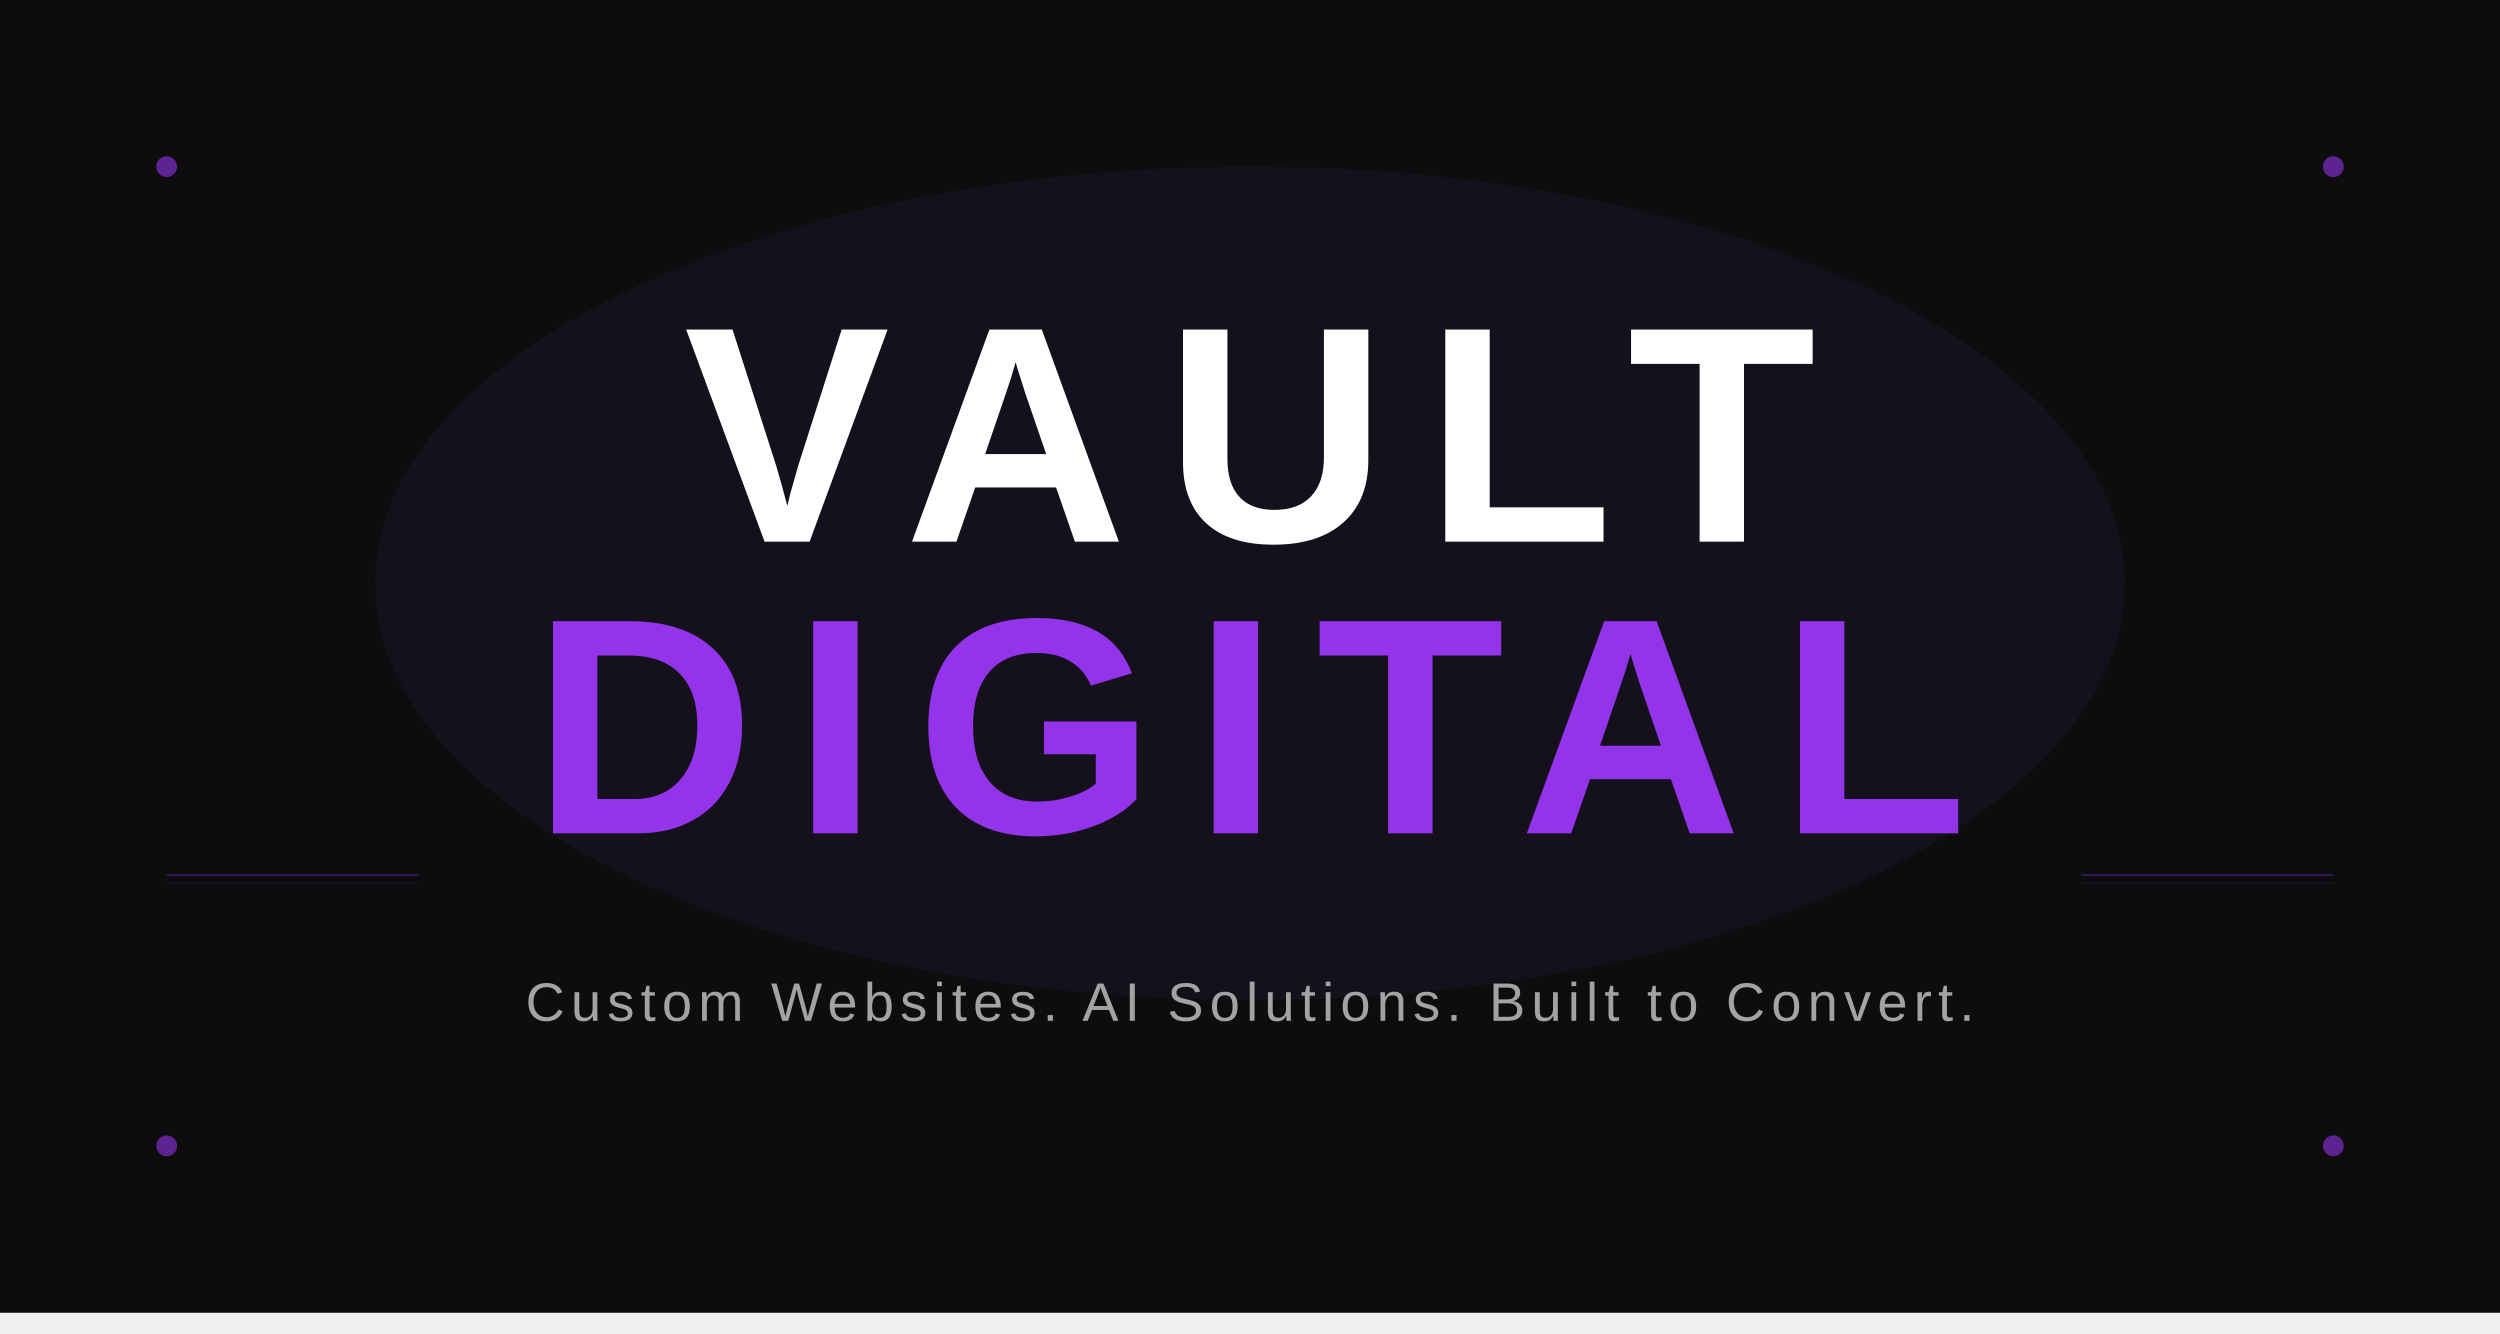
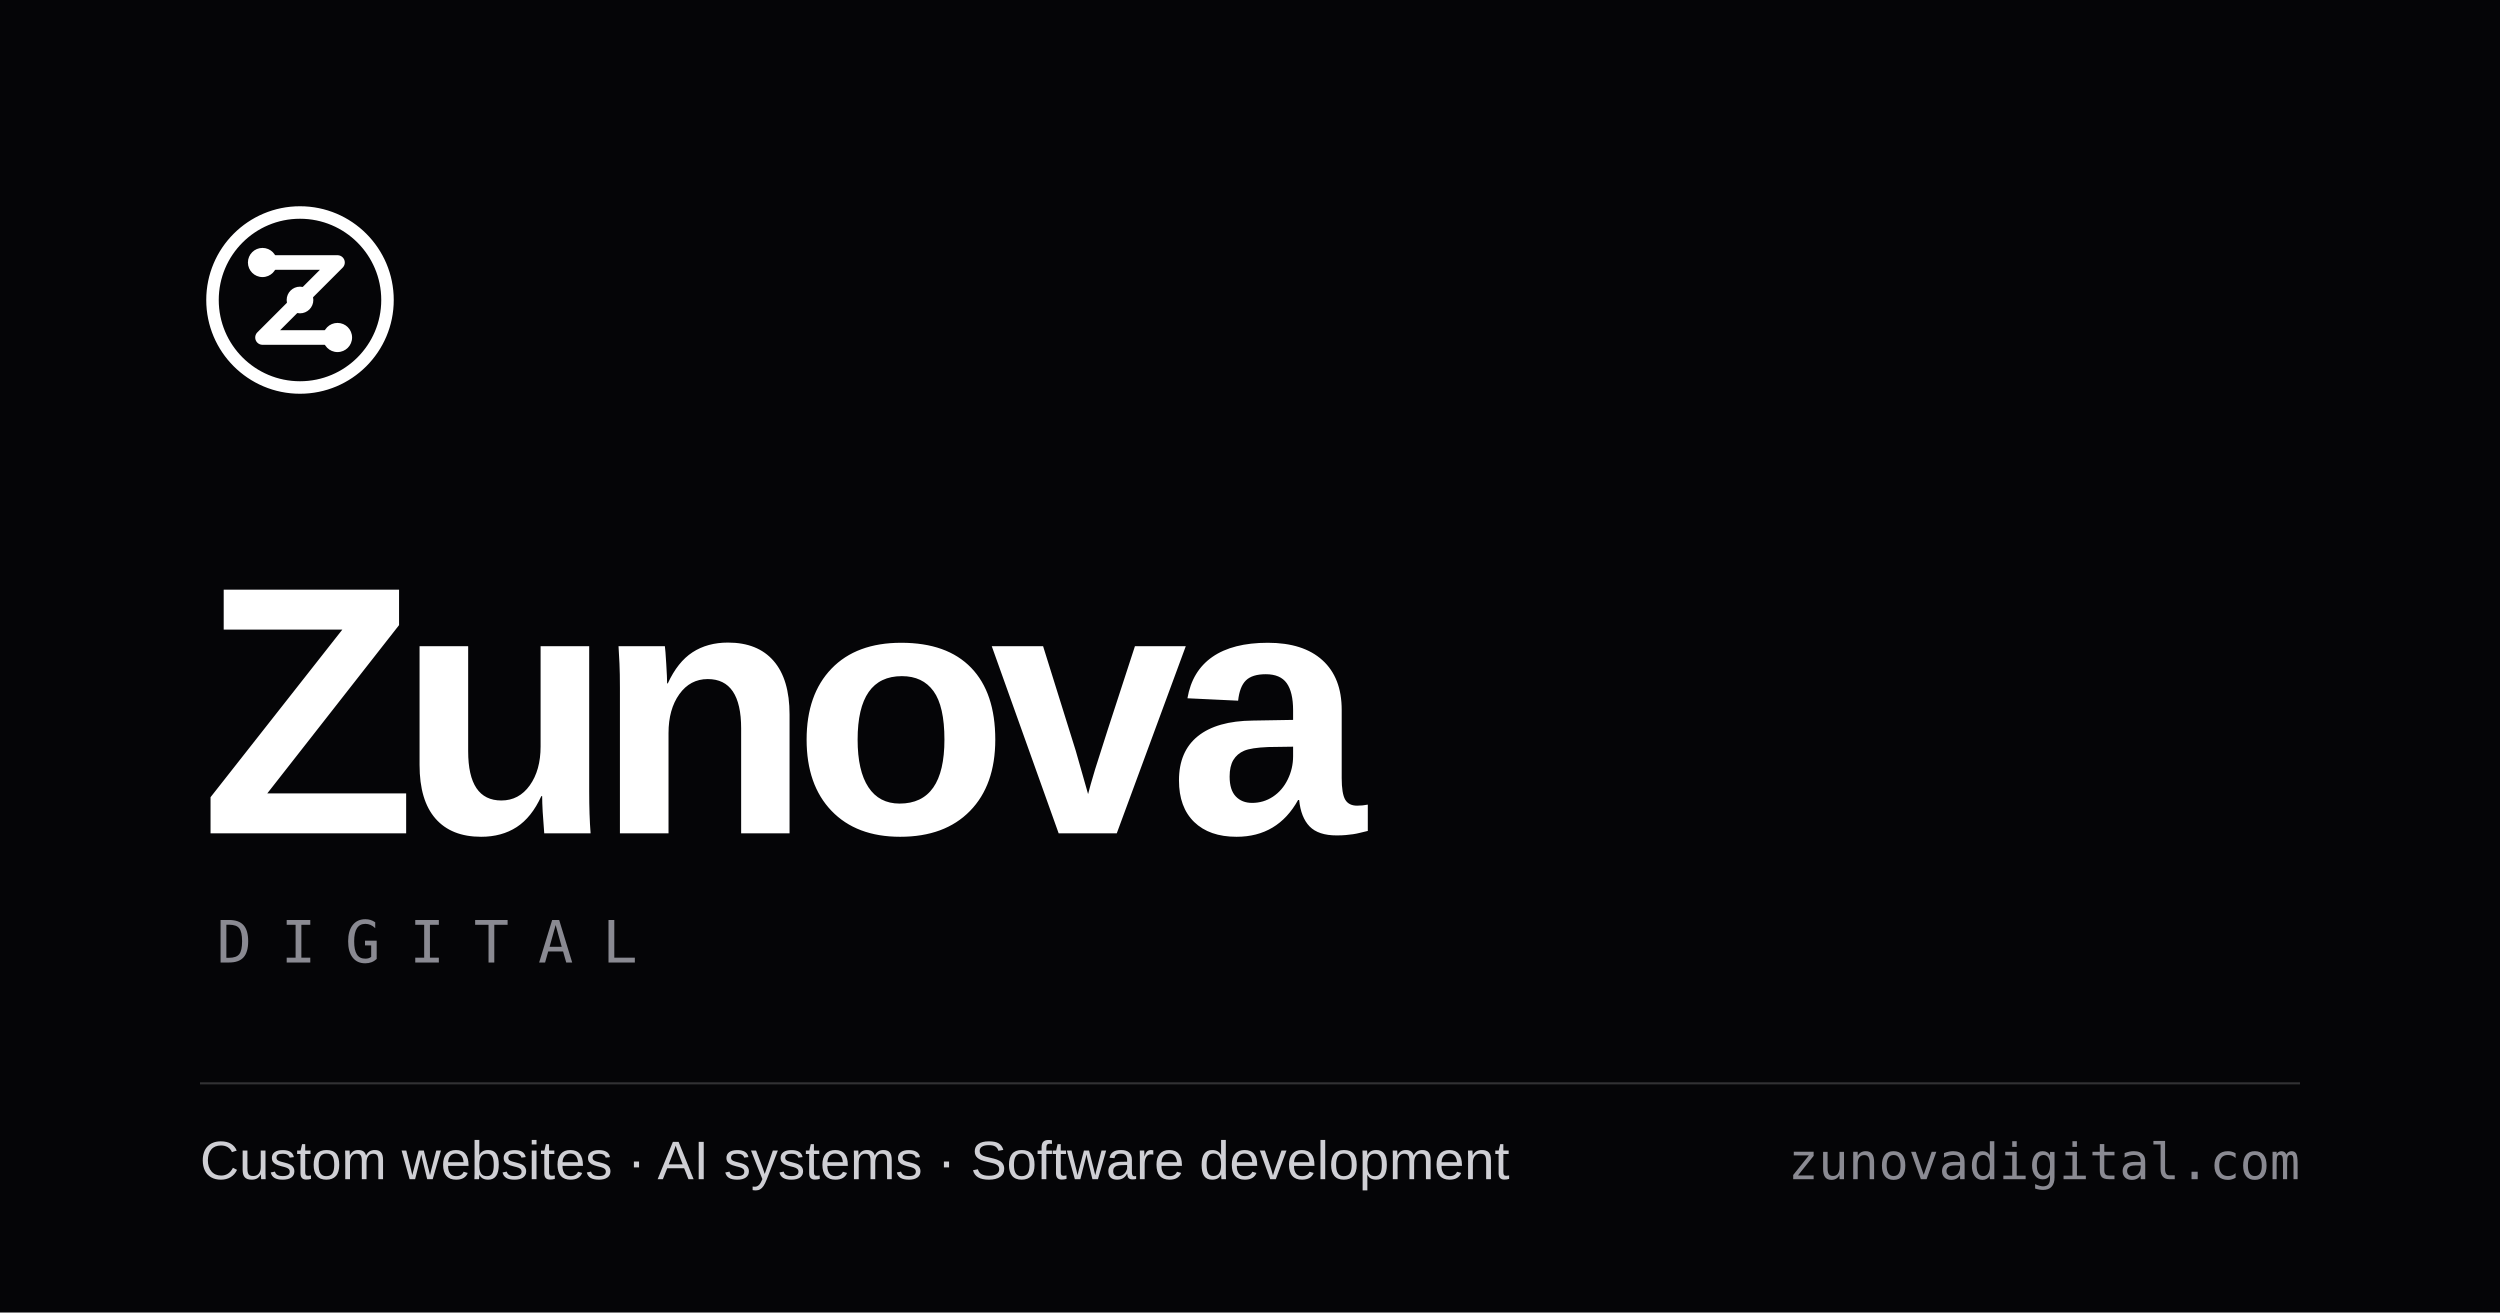
- <svg xmlns="http://www.w3.org/2000/svg" width="100%" viewBox="0 0 1200 640">
-   <defs>
-     <mask id="imagine-text-gaps-zs27s9" maskUnits="userSpaceOnUse">
-       <rect x="0" y="0" width="1200" height="640" fill="white" />
-       <rect x="281.951" y="95.5" width="636.099" height="212.333" fill="black" rx="2" />
-       <rect x="200.863" y="235.5" width="798.273" height="212.333" fill="black" rx="2" />
-       <rect x="246.781" y="464.667" width="706.438" height="33.167" fill="black" rx="2" />
-     </mask>
-   </defs>
-   <rect width="1200" height="630" fill="#0a0a0a" style="fill:rgb(10, 10, 10);stroke:none;color:rgb(0, 0, 0);stroke-width:1px;stroke-linecap:butt;stroke-linejoin:miter;opacity:1;font-family:&quot;Anthropic Sans&quot;, -apple-system, &quot;system-ui&quot;, &quot;Segoe UI&quot;, sans-serif;font-size:16px;font-weight:400;text-anchor:start;dominant-baseline:auto" />
-   <rect x="0" y="0" width="1200" height="630" fill="#0d0d0d" style="fill:rgb(13, 13, 13);stroke:none;color:rgb(0, 0, 0);stroke-width:1px;stroke-linecap:butt;stroke-linejoin:miter;opacity:1;font-family:&quot;Anthropic Sans&quot;, -apple-system, &quot;system-ui&quot;, &quot;Segoe UI&quot;, sans-serif;font-size:16px;font-weight:400;text-anchor:start;dominant-baseline:auto" />
-   <ellipse cx="600" cy="280" rx="420" ry="200" fill="#7c3aed" opacity="0.07" style="fill:rgb(124, 58, 237);stroke:none;color:rgb(0, 0, 0);stroke-width:1px;stroke-linecap:butt;stroke-linejoin:miter;opacity:0.07;font-family:&quot;Anthropic Sans&quot;, -apple-system, &quot;system-ui&quot;, &quot;Segoe UI&quot;, sans-serif;font-size:16px;font-weight:400;text-anchor:start;dominant-baseline:auto" />
-   <line x1="80" y1="420" x2="1120" y2="420" stroke="#7c3aed" stroke-width="1" opacity="0.3" mask="url(#imagine-text-gaps-zs27s9)" style="fill:rgb(0, 0, 0);stroke:rgb(124, 58, 237);color:rgb(0, 0, 0);stroke-width:1px;stroke-linecap:butt;stroke-linejoin:miter;opacity:0.3;font-family:&quot;Anthropic Sans&quot;, -apple-system, &quot;system-ui&quot;, &quot;Segoe UI&quot;, sans-serif;font-size:16px;font-weight:400;text-anchor:start;dominant-baseline:auto" />
-   <line x1="80" y1="424" x2="1120" y2="424" stroke="#9333ea" stroke-width="0.5" opacity="0.15" mask="url(#imagine-text-gaps-zs27s9)" style="fill:rgb(0, 0, 0);stroke:rgb(147, 51, 234);color:rgb(0, 0, 0);stroke-width:0.5px;stroke-linecap:butt;stroke-linejoin:miter;opacity:0.15;font-family:&quot;Anthropic Sans&quot;, -apple-system, &quot;system-ui&quot;, &quot;Segoe UI&quot;, sans-serif;font-size:16px;font-weight:400;text-anchor:start;dominant-baseline:auto" />
-   <text x="600" y="260" text-anchor="middle" font-family="Arial Black, Arial, sans-serif" font-weight="900" font-size="148" fill="#ffffff" letter-spacing="18" style="fill:rgb(255, 255, 255);stroke:none;color:rgb(0, 0, 0);stroke-width:1px;stroke-linecap:butt;stroke-linejoin:miter;opacity:1;font-family:&quot;Arial Black&quot;, Arial, sans-serif;font-size:148px;font-weight:900;text-anchor:middle;dominant-baseline:auto">VAULT</text>
-   <text x="600" y="400" text-anchor="middle" font-family="Arial Black, Arial, sans-serif" font-weight="900" font-size="148" fill="#9333ea" letter-spacing="18" style="fill:rgb(147, 51, 234);stroke:none;color:rgb(0, 0, 0);stroke-width:1px;stroke-linecap:butt;stroke-linejoin:miter;opacity:1;font-family:&quot;Arial Black&quot;, Arial, sans-serif;font-size:148px;font-weight:900;text-anchor:middle;dominant-baseline:auto">DIGITAL</text>
-   <text x="600" y="490" text-anchor="middle" font-family="Arial, sans-serif" font-weight="400" font-size="26" fill="#a3a3a3" letter-spacing="3" style="fill:rgb(163, 163, 163);stroke:none;color:rgb(0, 0, 0);stroke-width:1px;stroke-linecap:butt;stroke-linejoin:miter;opacity:1;font-family:Arial, sans-serif;font-size:26px;font-weight:400;text-anchor:middle;dominant-baseline:auto">Custom Websites. AI Solutions. Built to Convert.</text>
-   <circle cx="80" cy="80" r="5" fill="#9333ea" opacity="0.6" style="fill:rgb(147, 51, 234);stroke:none;color:rgb(0, 0, 0);stroke-width:1px;stroke-linecap:butt;stroke-linejoin:miter;opacity:0.6;font-family:&quot;Anthropic Sans&quot;, -apple-system, &quot;system-ui&quot;, &quot;Segoe UI&quot;, sans-serif;font-size:16px;font-weight:400;text-anchor:start;dominant-baseline:auto" />
-   <circle cx="1120" cy="80" r="5" fill="#9333ea" opacity="0.6" style="fill:rgb(147, 51, 234);stroke:none;color:rgb(0, 0, 0);stroke-width:1px;stroke-linecap:butt;stroke-linejoin:miter;opacity:0.6;font-family:&quot;Anthropic Sans&quot;, -apple-system, &quot;system-ui&quot;, &quot;Segoe UI&quot;, sans-serif;font-size:16px;font-weight:400;text-anchor:start;dominant-baseline:auto" />
-   <circle cx="80" cy="550" r="5" fill="#9333ea" opacity="0.6" style="fill:rgb(147, 51, 234);stroke:none;color:rgb(0, 0, 0);stroke-width:1px;stroke-linecap:butt;stroke-linejoin:miter;opacity:0.6;font-family:&quot;Anthropic Sans&quot;, -apple-system, &quot;system-ui&quot;, &quot;Segoe UI&quot;, sans-serif;font-size:16px;font-weight:400;text-anchor:start;dominant-baseline:auto" />
-   <circle cx="1120" cy="550" r="5" fill="#9333ea" opacity="0.6" style="fill:rgb(147, 51, 234);stroke:none;color:rgb(0, 0, 0);stroke-width:1px;stroke-linecap:butt;stroke-linejoin:miter;opacity:0.6;font-family:&quot;Anthropic Sans&quot;, -apple-system, &quot;system-ui&quot;, &quot;Segoe UI&quot;, sans-serif;font-size:16px;font-weight:400;text-anchor:start;dominant-baseline:auto" />
+ <svg xmlns="http://www.w3.org/2000/svg" width="1200" height="630" viewBox="0 0 1200 630">
+   <rect width="1200" height="630" fill="#050507" />
+   <g transform="translate(96 96) scale(2)" fill="none" stroke="#ffffff">
+     <circle cx="24" cy="24" r="21" stroke-width="3" />
+     <path d="M15 15 H33 L15 33 H33" stroke-width="3.5" stroke-linejoin="round" />
+     <g fill="#ffffff" stroke="none">
+       <circle cx="15" cy="15" r="3.5" />
+       <circle cx="33" cy="33" r="3.5" />
+       <circle cx="24" cy="24" r="3.2" />
+     </g>
+   </g>
+   <text x="96" y="400" font-family="Archivo, Arial, Helvetica, sans-serif" font-weight="700" font-size="170" letter-spacing="-9" fill="#ffffff">Zunova</text>
+   <text x="104" y="462" font-family="JetBrains Mono, Menlo, monospace" font-weight="500" font-size="28" letter-spacing="14" fill="#8a8a92">DIGITAL</text>
+   <line x1="96" y1="520" x2="1104" y2="520" stroke="#ffffff" stroke-opacity="0.18" />
+   <text x="96" y="566" font-family="Arial, Helvetica, sans-serif" font-size="26" fill="#cfcfd4">Custom websites · AI systems · Software development</text>
+   <text x="1104" y="566" text-anchor="end" font-family="JetBrains Mono, Menlo, monospace" font-size="24" fill="#8a8a92">zunovadigital.com</text>
</svg>
